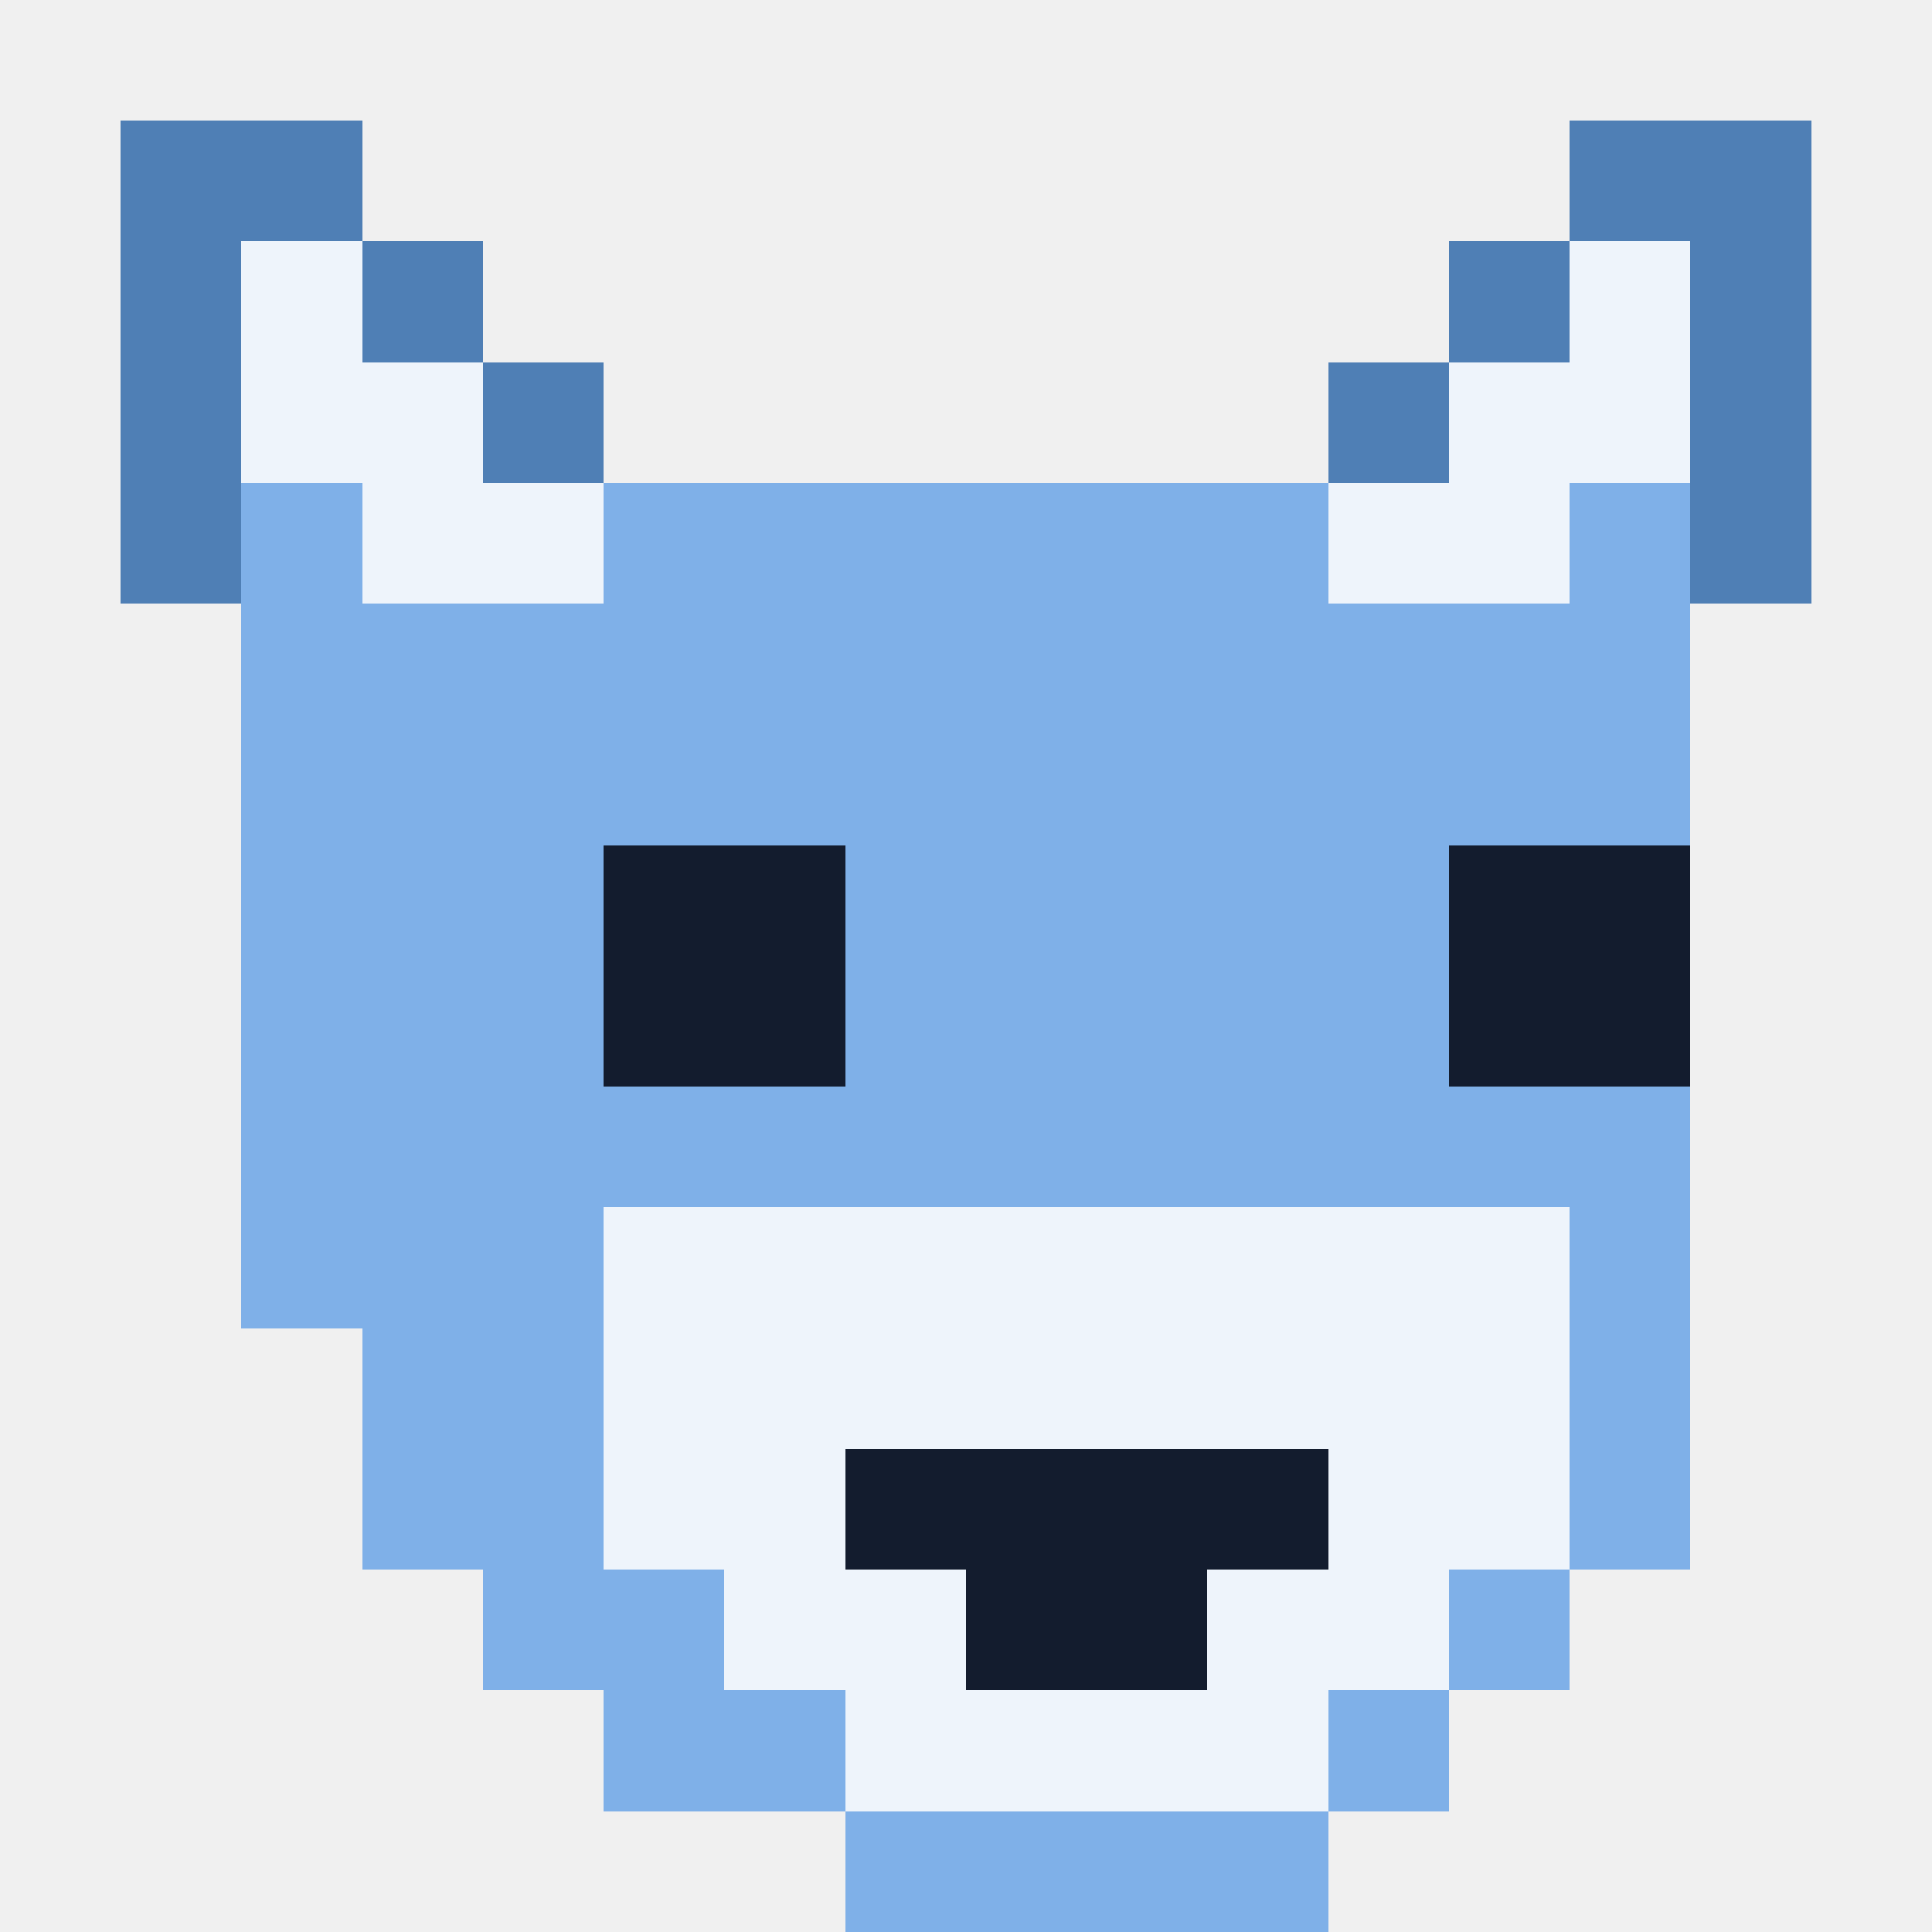
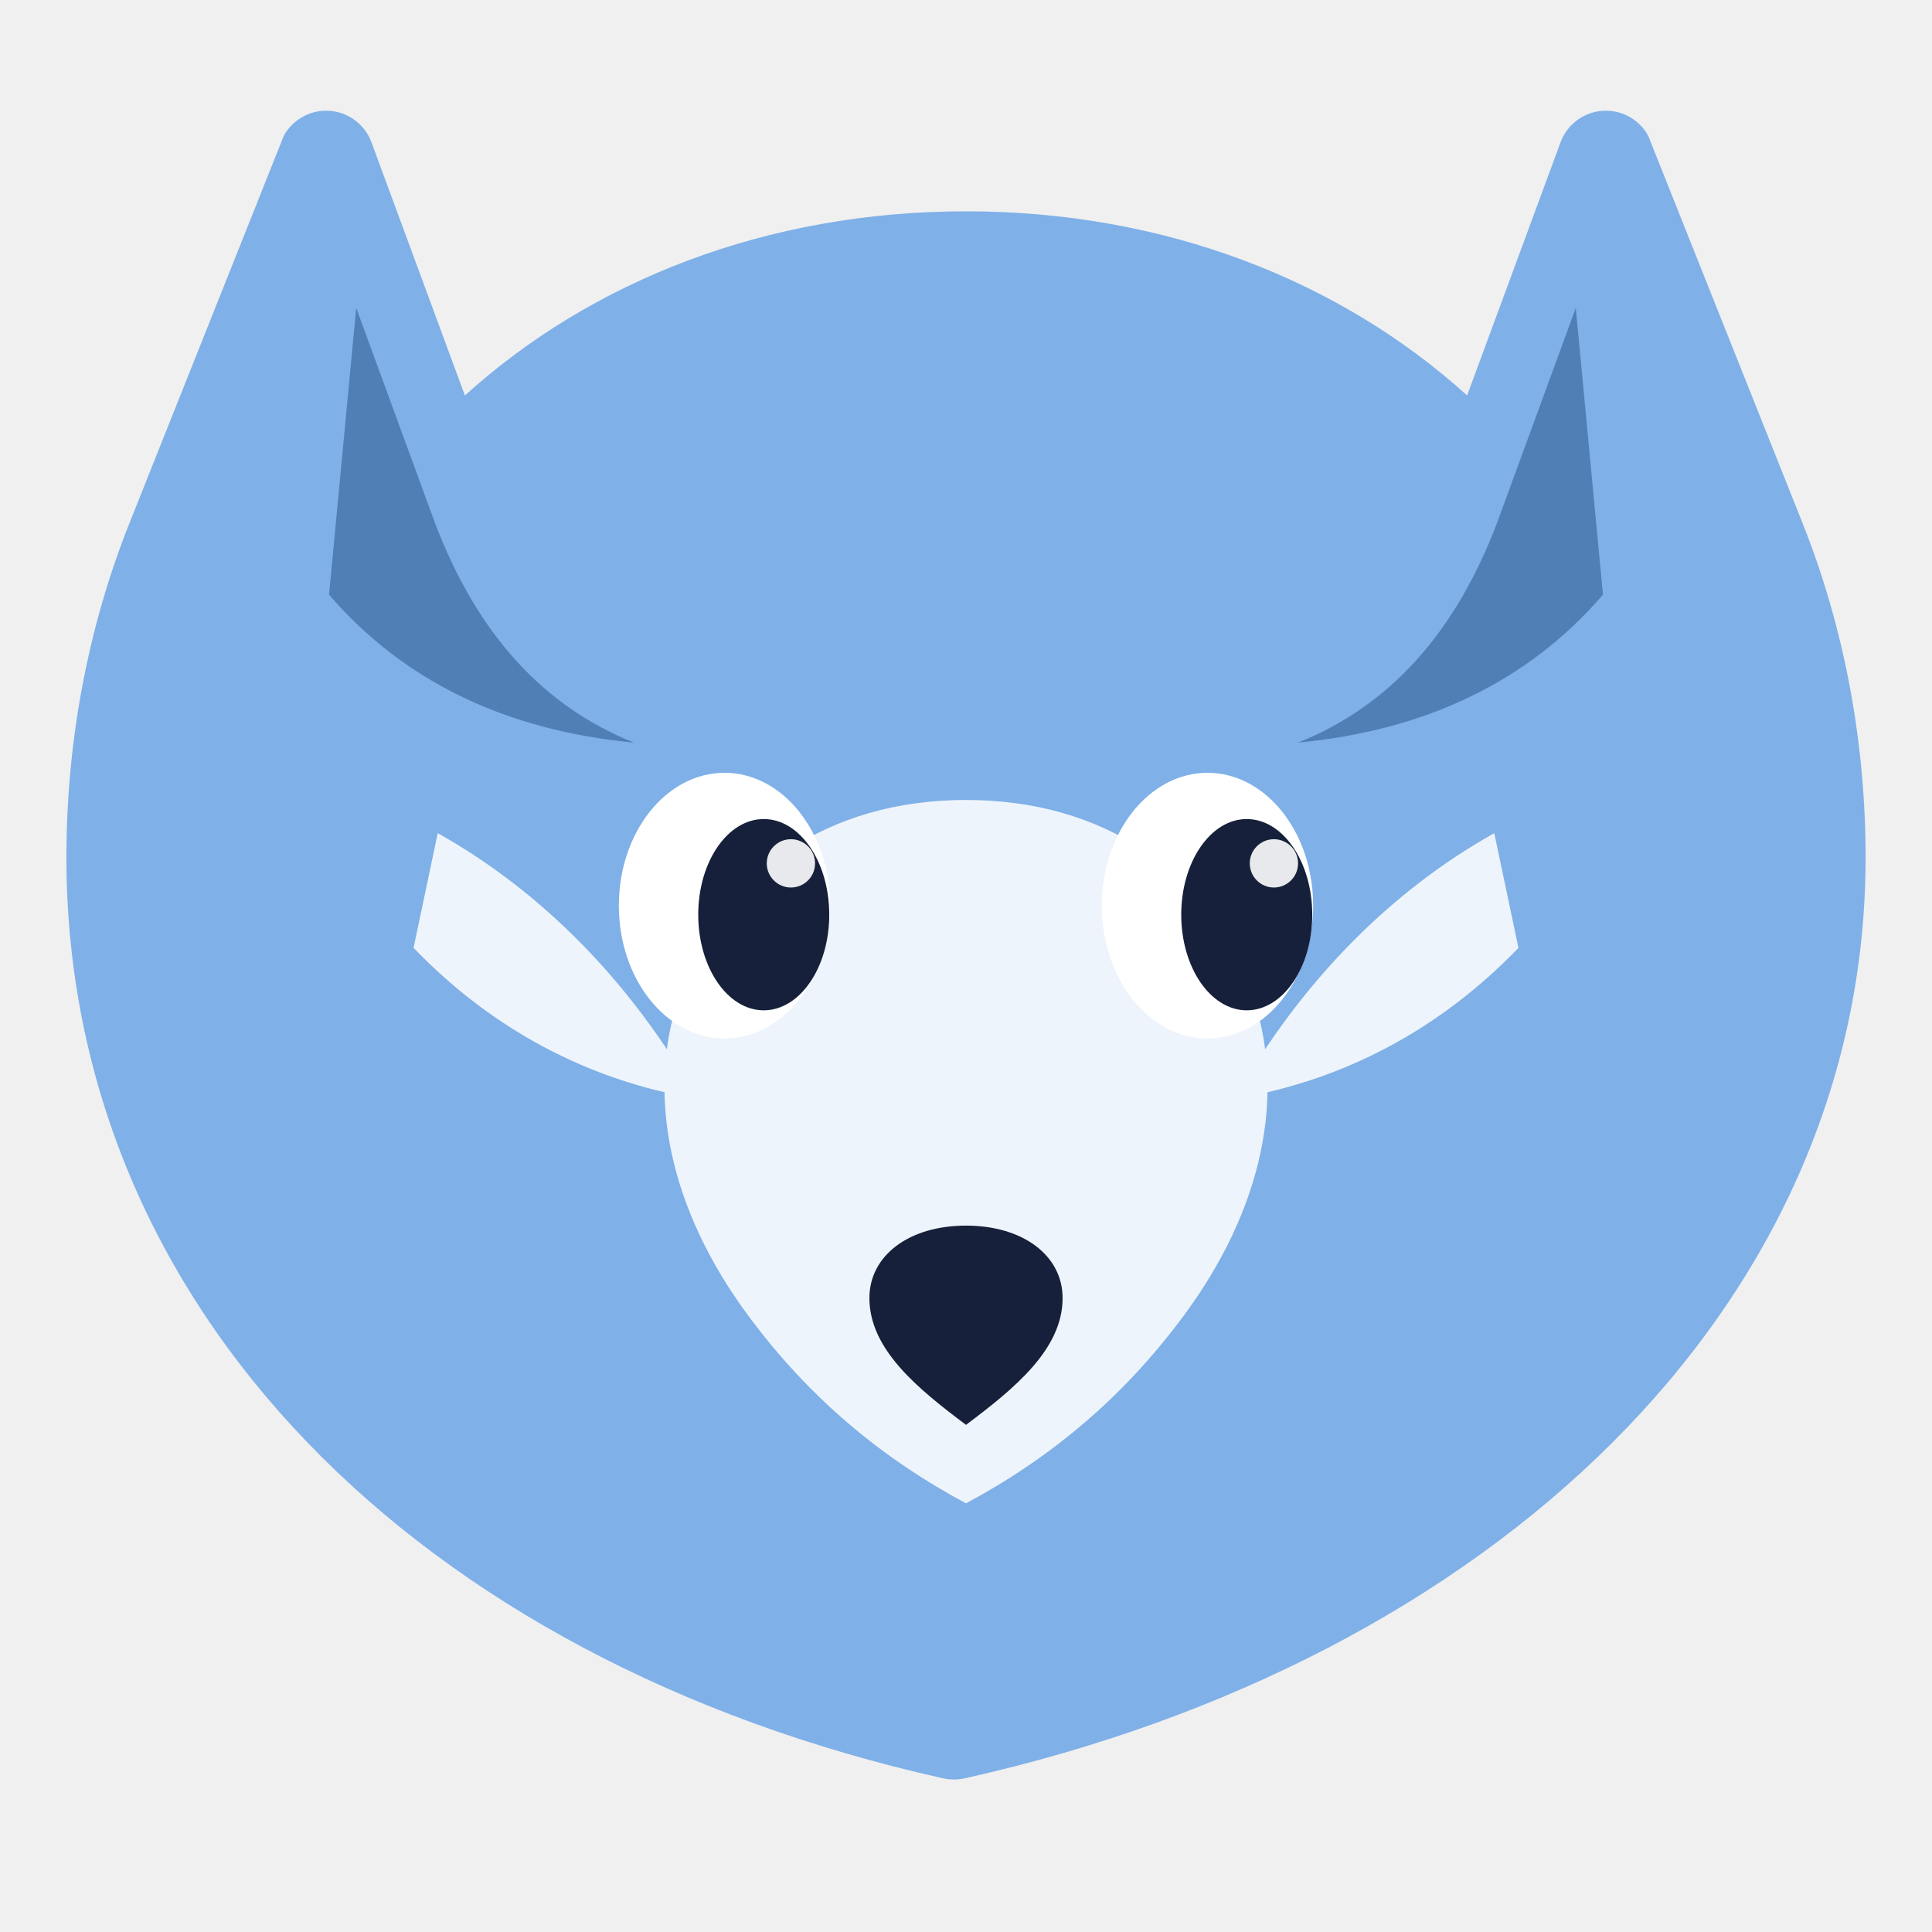
- <svg xmlns="http://www.w3.org/2000/svg" viewBox="0 0 16 16" shape-rendering="crispEdges" role="img" aria-label="Renard Foox">
-   <path fill="#4f7fb5" d="M1 1h1v1h-1zM2 1h1v1h-1zM13 1h1v1h-1zM14 1h1v1h-1zM1 2h1v1h-1zM3 2h1v1h-1zM12 2h1v1h-1zM14 2h1v1h-1zM1 3h1v1h-1zM4 3h1v1h-1zM11 3h1v1h-1zM14 3h1v1h-1zM1 4h1v1h-1zM14 4h1v1h-1z" />
-   <path fill="#eef4fb" d="M2 2h1v1h-1zM13 2h1v1h-1zM2 3h1v1h-1zM3 3h1v1h-1zM12 3h1v1h-1zM13 3h1v1h-1zM3 4h1v1h-1zM4 4h1v1h-1zM11 4h1v1h-1zM12 4h1v1h-1zM5 10h1v1h-1zM6 10h1v1h-1zM7 10h1v1h-1zM8 10h1v1h-1zM9 10h1v1h-1zM10 10h1v1h-1zM11 10h1v1h-1zM12 10h1v1h-1zM5 11h1v1h-1zM6 11h1v1h-1zM7 11h1v1h-1zM8 11h1v1h-1zM9 11h1v1h-1zM10 11h1v1h-1zM11 11h1v1h-1zM12 11h1v1h-1zM5 12h1v1h-1zM6 12h1v1h-1zM11 12h1v1h-1zM12 12h1v1h-1zM6 13h1v1h-1zM7 13h1v1h-1zM10 13h1v1h-1zM11 13h1v1h-1zM7 14h1v1h-1zM8 14h1v1h-1zM9 14h1v1h-1zM10 14h1v1h-1z" />
-   <path fill="#7fb0e8" d="M2 4h1v1h-1zM5 4h1v1h-1zM6 4h1v1h-1zM7 4h1v1h-1zM8 4h1v1h-1zM9 4h1v1h-1zM10 4h1v1h-1zM13 4h1v1h-1zM2 5h1v1h-1zM3 5h1v1h-1zM4 5h1v1h-1zM5 5h1v1h-1zM6 5h1v1h-1zM7 5h1v1h-1zM8 5h1v1h-1zM9 5h1v1h-1zM10 5h1v1h-1zM11 5h1v1h-1zM12 5h1v1h-1zM13 5h1v1h-1zM2 6h1v1h-1zM3 6h1v1h-1zM4 6h1v1h-1zM5 6h1v1h-1zM6 6h1v1h-1zM7 6h1v1h-1zM8 6h1v1h-1zM9 6h1v1h-1zM10 6h1v1h-1zM11 6h1v1h-1zM12 6h1v1h-1zM13 6h1v1h-1zM2 7h1v1h-1zM3 7h1v1h-1zM4 7h1v1h-1zM7 7h1v1h-1zM8 7h1v1h-1zM9 7h1v1h-1zM10 7h1v1h-1zM11 7h1v1h-1zM2 8h1v1h-1zM3 8h1v1h-1zM4 8h1v1h-1zM7 8h1v1h-1zM8 8h1v1h-1zM9 8h1v1h-1zM10 8h1v1h-1zM11 8h1v1h-1zM2 9h1v1h-1zM3 9h1v1h-1zM4 9h1v1h-1zM5 9h1v1h-1zM6 9h1v1h-1zM7 9h1v1h-1zM8 9h1v1h-1zM9 9h1v1h-1zM10 9h1v1h-1zM11 9h1v1h-1zM12 9h1v1h-1zM13 9h1v1h-1zM2 10h1v1h-1zM3 10h1v1h-1zM4 10h1v1h-1zM13 10h1v1h-1zM3 11h1v1h-1zM4 11h1v1h-1zM13 11h1v1h-1zM3 12h1v1h-1zM4 12h1v1h-1zM13 12h1v1h-1zM4 13h1v1h-1zM5 13h1v1h-1zM12 13h1v1h-1zM5 14h1v1h-1zM6 14h1v1h-1zM11 14h1v1h-1zM7 15h1v1h-1zM8 15h1v1h-1zM9 15h1v1h-1zM10 15h1v1h-1z" />
-   <path fill="#131c2e" d="M5 7h1v1h-1zM6 7h1v1h-1zM12 7h1v1h-1zM13 7h1v1h-1zM5 8h1v1h-1zM6 8h1v1h-1zM12 8h1v1h-1zM13 8h1v1h-1zM7 12h1v1h-1zM8 12h1v1h-1zM9 12h1v1h-1zM10 12h1v1h-1zM8 13h1v1h-1zM9 13h1v1h-1z" />
+ <svg xmlns="http://www.w3.org/2000/svg" viewBox="0 0 64 64" role="img" aria-label="Renard Foox">
+   <path d="M32 7c6.6 0 12.4 2.3 16.6 6.1l3.1-8.4a1.6 1.6 0 0 1 2.9-.2l5.1 12.8c1.4 3.5 2.1 7.3 2.1 11.1 0 14.9-12.4 26.6-29.8 30.5a1.7 1.7 0 0 1-.8 0C13.8 55 2.2 43.3 2.2 28.4c0-3.8.7-7.6 2.1-11.1L9.4 4.5a1.6 1.6 0 0 1 2.9.2l3.1 8.4C19.6 9.3 25.4 7 32 7z" fill="#7fb0e8" />
+   <path d="M11.8 10.2l2.6 7.1c1.4 3.7 3.6 6.1 6.6 7.3-4.2-.4-7.6-2-10.1-4.9z" fill="#4f7fb5" />
+   <path d="M52.2 10.2l-2.6 7.1c-1.4 3.7-3.6 6.1-6.6 7.3 4.2-.4 7.6-2 10.1-4.9z" fill="#4f7fb5" />
+   <path d="M14.5 27.6c3.4 1.9 6.4 4.9 8.6 8.8-3.6-.6-6.8-2.3-9.4-5z" fill="#eef4fb" />
+   <path d="M49.5 27.6c-3.4 1.9-6.4 4.9-8.6 8.8 3.6-.6 6.8-2.3 9.4-5z" fill="#eef4fb" />
+   <path d="M32 26.5c4.6 0 8 2.4 9.4 6.2 1.3 3.5.4 7.4-2.2 10.9-2 2.7-4.4 4.7-7.2 6.2-2.8-1.5-5.2-3.5-7.2-6.2-2.6-3.5-3.5-7.4-2.2-10.9 1.4-3.8 4.8-6.2 9.4-6.2z" fill="#eef4fb" />
+   <ellipse cx="24.0" cy="30.0" rx="3.5" ry="4.4" fill="#ffffff" />
+   <ellipse cx="25.3" cy="30.3" rx="2.17" ry="3.168" fill="#16203a" />
+   <circle cx="26.2" cy="28.6" r="0.8" fill="#ffffff" opacity=".9" />
+   <ellipse cx="40.0" cy="30.0" rx="3.5" ry="4.4" fill="#ffffff" />
+   <ellipse cx="41.3" cy="30.3" rx="2.17" ry="3.168" fill="#16203a" />
+   <circle cx="42.2" cy="28.6" r="0.8" fill="#ffffff" opacity=".9" />
+   <path d="M32 40.6c1.9 0 3.2 1 3.2 2.4 0 1.7-1.6 3-3.2 4.2-1.6-1.2-3.2-2.5-3.2-4.2 0-1.4 1.3-2.4 3.2-2.4z" fill="#16203a" />
</svg>
